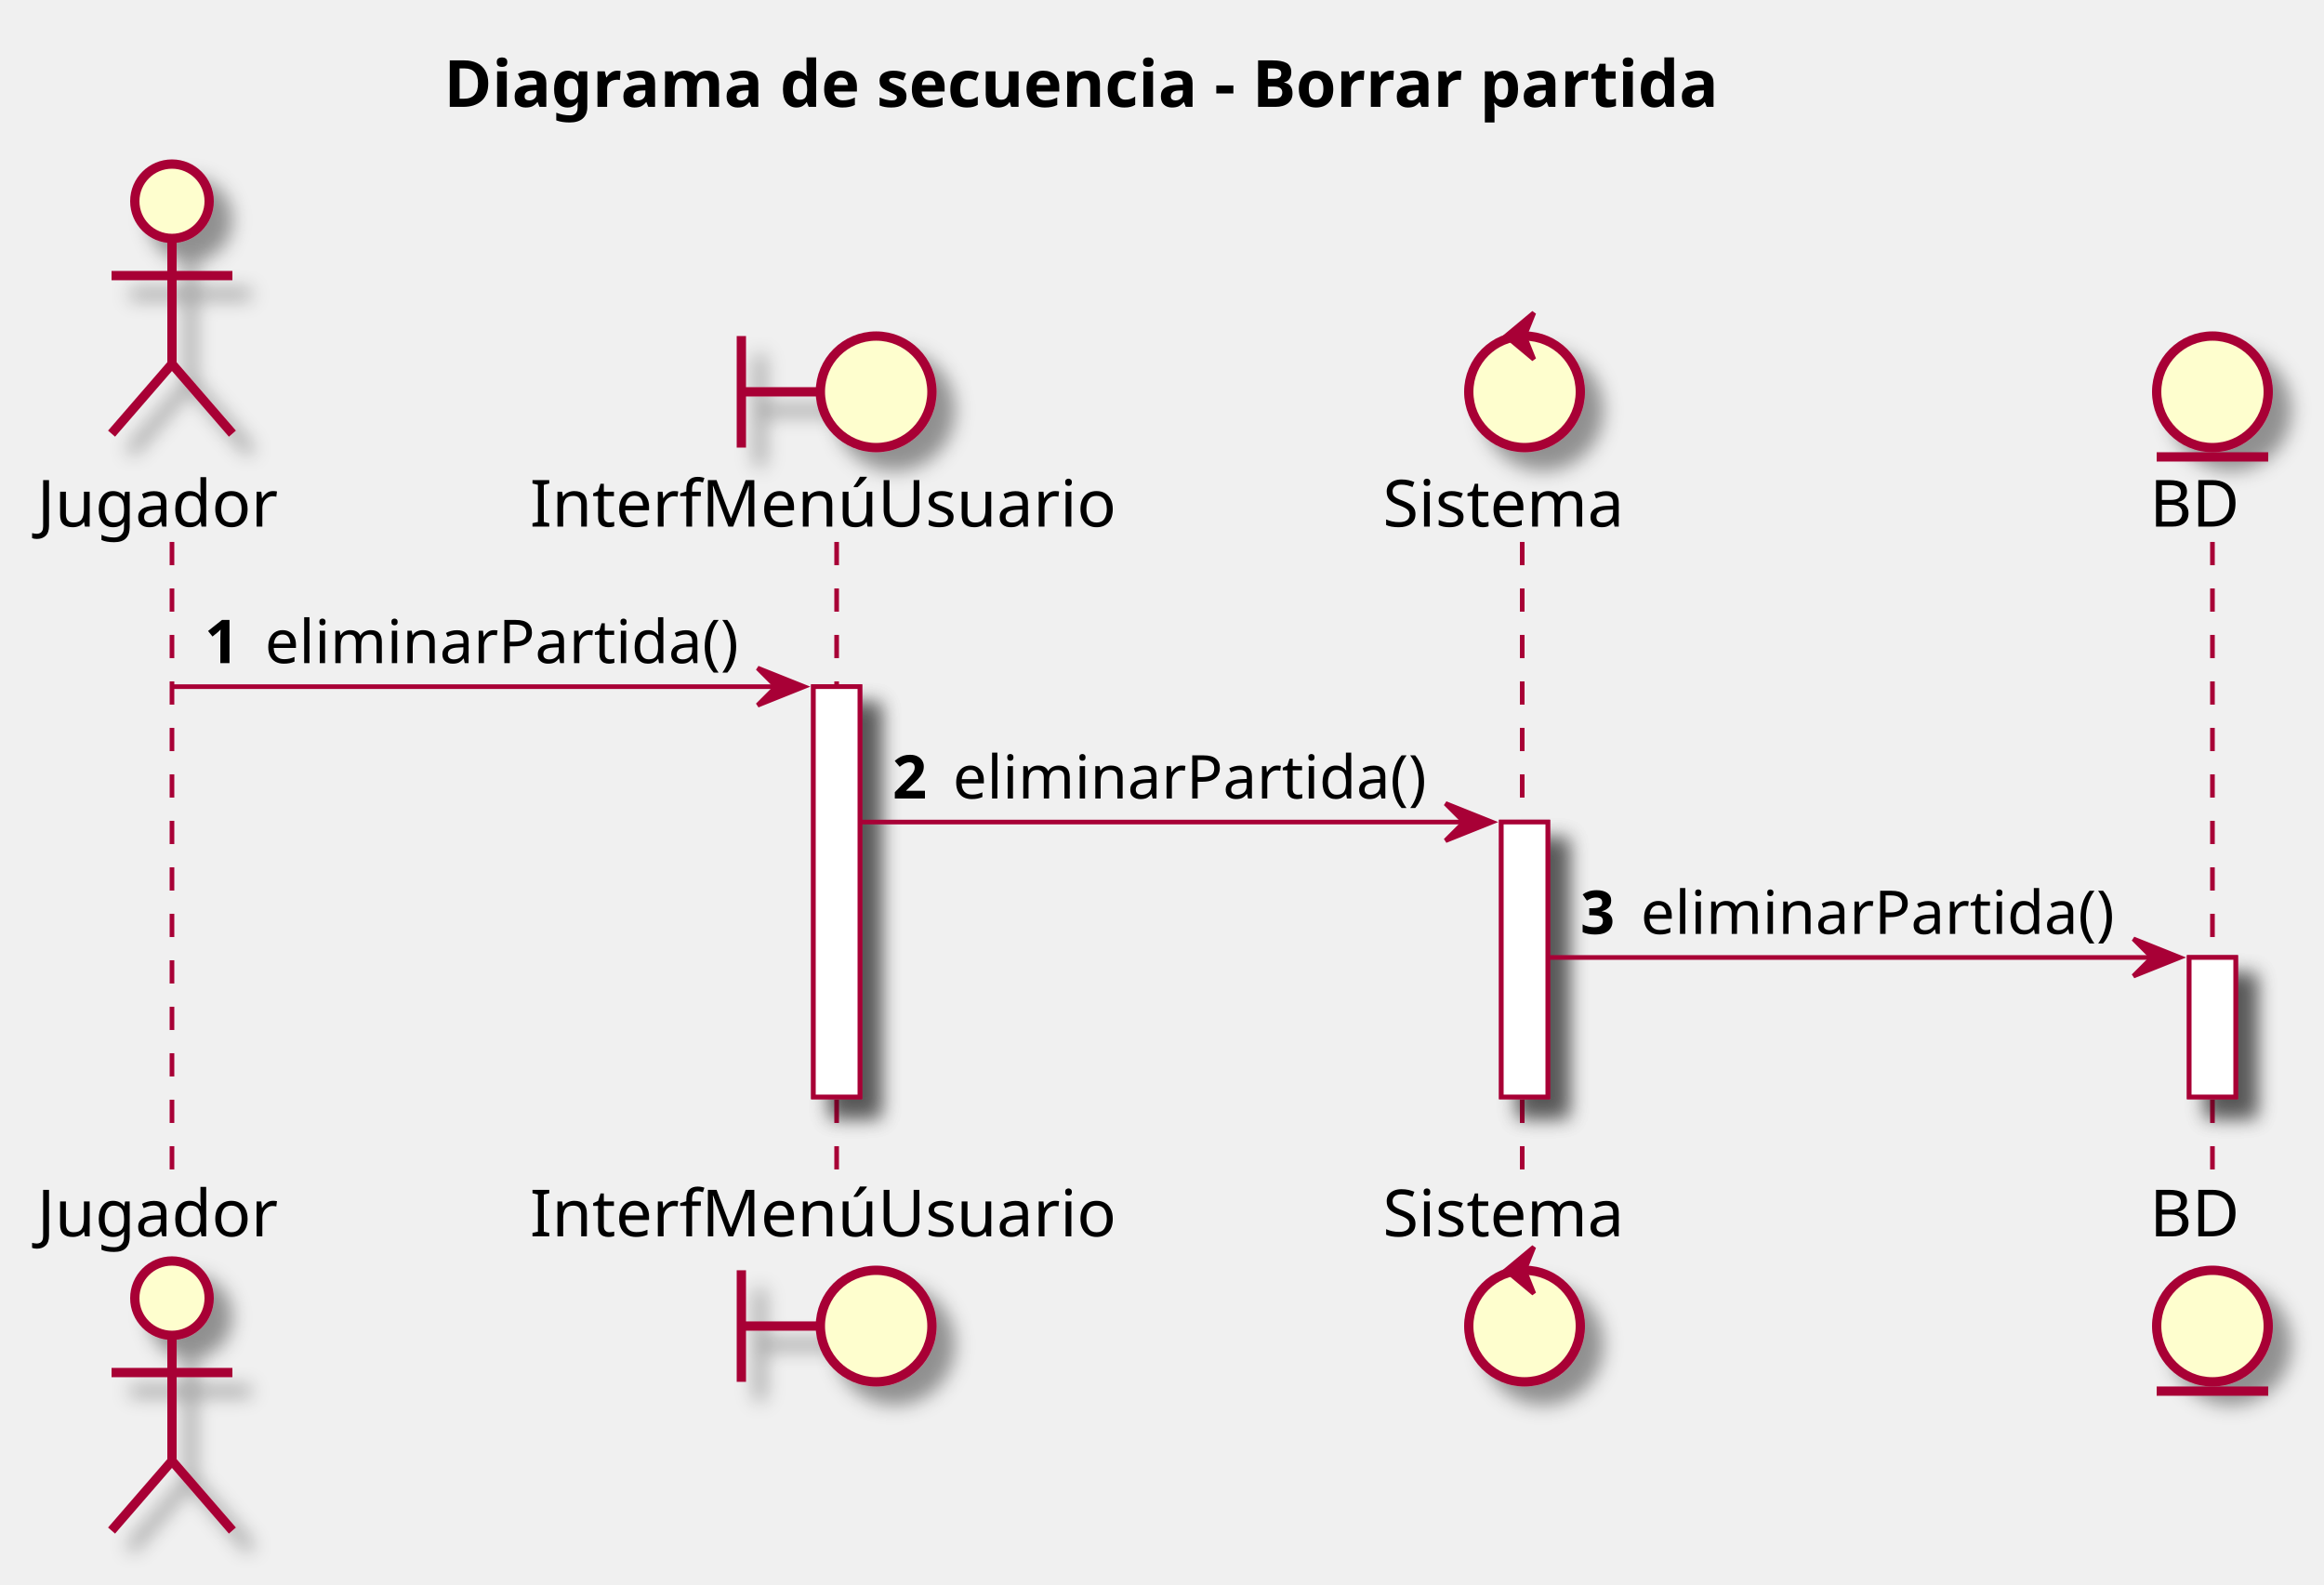
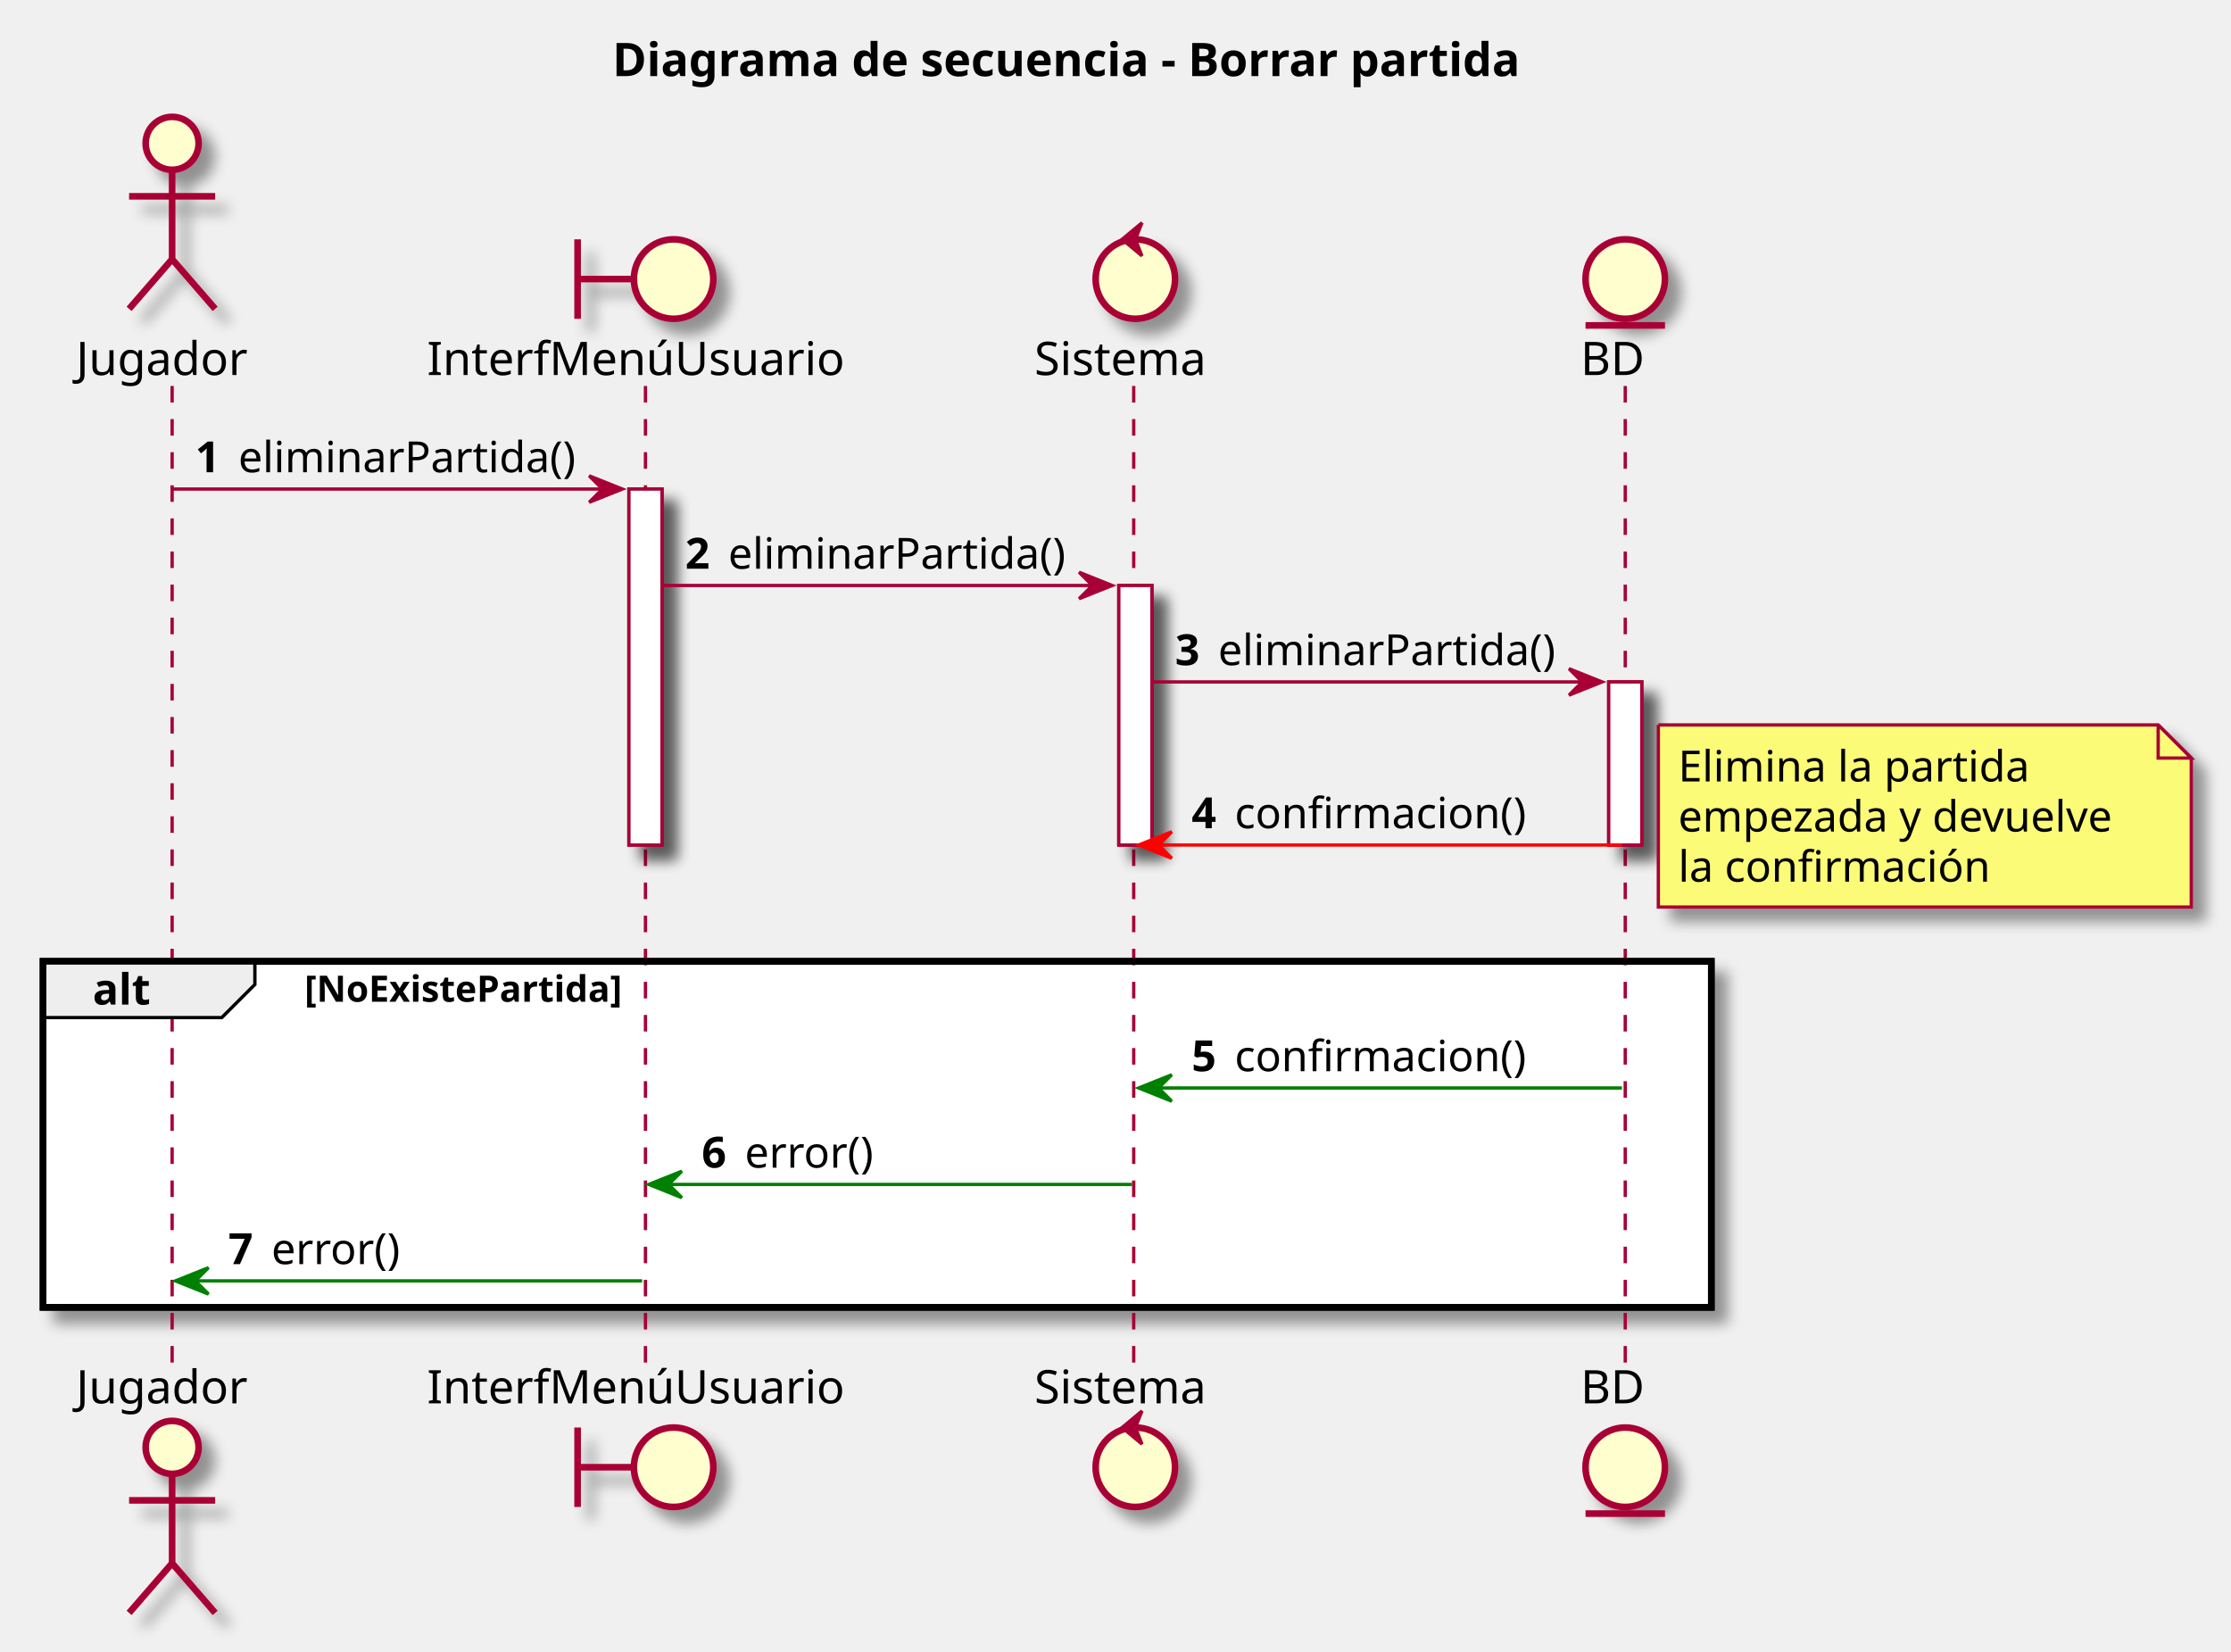
- <svg xmlns="http://www.w3.org/2000/svg" contentScriptType="application/ecmascript" contentStyleType="text/css" height="341px" preserveAspectRatio="none" style="width:500px;height:341px;" version="1.1" viewBox="0 0 500 341" width="500px" zoomAndPan="magnify">
+ <svg xmlns="http://www.w3.org/2000/svg" contentScriptType="application/ecmascript" contentStyleType="text/css" height="499px" preserveAspectRatio="none" style="width:674px;height:499px;" version="1.1" viewBox="0 0 674 499" width="674px" zoomAndPan="magnify">
  <defs>
-     <filter height="300%" id="f8dgj6pe3syap" width="300%" x="-1" y="-1">
+     <filter height="300%" id="f1p5zh8l5gwar3" width="300%" x="-1" y="-1">
      <feGaussianBlur result="blurOut" stdDeviation="2.0" />
      <feColorMatrix in="blurOut" result="blurOut2" type="matrix" values="0 0 0 0 0 0 0 0 0 0 0 0 0 0 0 0 0 0 .4 0" />
      <feOffset dx="4.0" dy="4.0" in="blurOut2" result="blurOut3" />
      <feBlend in="SourceGraphic" in2="blurOut3" mode="normal" />
    </filter>
  </defs>
  <g>
-     <text fill="#000000" font-family="sans-serif" font-size="14" font-weight="bold" lengthAdjust="spacingAndGlyphs" textLength="309" x="95.5" y="22.995">Diagrama de secuencia - Borrar partida</text>
-     <rect fill="#FFFFFF" filter="url(#f8dgj6pe3syap)" height="88.266" style="stroke: #A80036; stroke-width: 1.0;" width="10" x="175" y="147.727" />
-     <rect fill="#FFFFFF" filter="url(#f8dgj6pe3syap)" height="59.133" style="stroke: #A80036; stroke-width: 1.0;" width="10" x="323" y="176.859" />
-     <rect fill="#FFFFFF" filter="url(#f8dgj6pe3syap)" height="30" style="stroke: #A80036; stroke-width: 1.0;" width="10" x="471" y="205.992" />
-     <line style="stroke: #A80036; stroke-width: 1.0; stroke-dasharray: 5.0,5.0;" x1="37" x2="37" y1="116.594" y2="253.992" />
-     <line style="stroke: #A80036; stroke-width: 1.0; stroke-dasharray: 5.0,5.0;" x1="180" x2="180" y1="116.594" y2="253.992" />
-     <line style="stroke: #A80036; stroke-width: 1.0; stroke-dasharray: 5.0,5.0;" x1="327.5" x2="327.5" y1="116.594" y2="253.992" />
-     <line style="stroke: #A80036; stroke-width: 1.0; stroke-dasharray: 5.0,5.0;" x1="476" x2="476" y1="116.594" y2="253.992" />
-     <text fill="#000000" font-family="sans-serif" font-size="14" lengthAdjust="spacingAndGlyphs" textLength="52" x="8" y="113.292">Jugador</text>
-     <ellipse cx="37" cy="43.297" fill="#FEFECE" filter="url(#f8dgj6pe3syap)" rx="8" ry="8" style="stroke: #A80036; stroke-width: 2.0;" />
-     <path d="M37,51.297 L37,78.297 M24,59.297 L50,59.297 M37,78.297 L24,93.297 M37,78.297 L50,93.297 " fill="none" filter="url(#f8dgj6pe3syap)" style="stroke: #A80036; stroke-width: 2.0;" />
-     <text fill="#000000" font-family="sans-serif" font-size="14" lengthAdjust="spacingAndGlyphs" textLength="52" x="8" y="265.987">Jugador</text>
-     <ellipse cx="37" cy="279.289" fill="#FEFECE" filter="url(#f8dgj6pe3syap)" rx="8" ry="8" style="stroke: #A80036; stroke-width: 2.0;" />
-     <path d="M37,287.289 L37,314.289 M24,295.289 L50,295.289 M37,314.289 L24,329.289 M37,314.289 L50,329.289 " fill="none" filter="url(#f8dgj6pe3syap)" style="stroke: #A80036; stroke-width: 2.0;" />
-     <text fill="#000000" font-family="sans-serif" font-size="14" lengthAdjust="spacingAndGlyphs" textLength="126" x="114" y="113.292">InterfMenúUsuario</text>
-     <path d="M159.5,72.297 L159.5,96.297 M159.5,84.297 L176.5,84.297 " fill="none" filter="url(#f8dgj6pe3syap)" style="stroke: #A80036; stroke-width: 2.0;" />
-     <ellipse cx="188.5" cy="84.297" fill="#FEFECE" filter="url(#f8dgj6pe3syap)" rx="12" ry="12" style="stroke: #A80036; stroke-width: 2.0;" />
-     <text fill="#000000" font-family="sans-serif" font-size="14" lengthAdjust="spacingAndGlyphs" textLength="126" x="114" y="265.987">InterfMenúUsuario</text>
-     <path d="M159.5,273.289 L159.5,297.289 M159.5,285.289 L176.5,285.289 " fill="none" filter="url(#f8dgj6pe3syap)" style="stroke: #A80036; stroke-width: 2.0;" />
-     <ellipse cx="188.5" cy="285.289" fill="#FEFECE" filter="url(#f8dgj6pe3syap)" rx="12" ry="12" style="stroke: #A80036; stroke-width: 2.0;" />
-     <text fill="#000000" font-family="sans-serif" font-size="14" lengthAdjust="spacingAndGlyphs" textLength="55" x="297.5" y="113.292">Sistema</text>
-     <ellipse cx="328" cy="84.297" fill="#FEFECE" filter="url(#f8dgj6pe3syap)" rx="12" ry="12" style="stroke: #A80036; stroke-width: 2.0;" />
-     <polygon fill="#A80036" points="324,72.297,330,67.297,328,72.297,330,77.297,324,72.297" style="stroke: #A80036; stroke-width: 1.0;" />
-     <text fill="#000000" font-family="sans-serif" font-size="14" lengthAdjust="spacingAndGlyphs" textLength="55" x="297.5" y="265.987">Sistema</text>
-     <ellipse cx="328" cy="285.289" fill="#FEFECE" filter="url(#f8dgj6pe3syap)" rx="12" ry="12" style="stroke: #A80036; stroke-width: 2.0;" />
-     <polygon fill="#A80036" points="324,273.289,330,268.289,328,273.289,330,278.289,324,273.289" style="stroke: #A80036; stroke-width: 1.0;" />
-     <text fill="#000000" font-family="sans-serif" font-size="14" lengthAdjust="spacingAndGlyphs" textLength="21" x="462.5" y="113.292">BD</text>
-     <ellipse cx="476" cy="84.297" fill="#FEFECE" filter="url(#f8dgj6pe3syap)" rx="12" ry="12" style="stroke: #A80036; stroke-width: 2.0;" />
-     <line style="stroke: #A80036; stroke-width: 2.0;" x1="464" x2="488" y1="98.297" y2="98.297" />
-     <text fill="#000000" font-family="sans-serif" font-size="14" lengthAdjust="spacingAndGlyphs" textLength="21" x="462.5" y="265.987">BD</text>
-     <ellipse cx="476" cy="285.289" fill="#FEFECE" filter="url(#f8dgj6pe3syap)" rx="12" ry="12" style="stroke: #A80036; stroke-width: 2.0;" />
-     <line style="stroke: #A80036; stroke-width: 2.0;" x1="464" x2="488" y1="299.289" y2="299.289" />
-     <rect fill="#FFFFFF" filter="url(#f8dgj6pe3syap)" height="88.266" style="stroke: #A80036; stroke-width: 1.0;" width="10" x="175" y="147.727" />
-     <rect fill="#FFFFFF" filter="url(#f8dgj6pe3syap)" height="59.133" style="stroke: #A80036; stroke-width: 1.0;" width="10" x="323" y="176.859" />
-     <rect fill="#FFFFFF" filter="url(#f8dgj6pe3syap)" height="30" style="stroke: #A80036; stroke-width: 1.0;" width="10" x="471" y="205.992" />
-     <polygon fill="#A80036" points="163,143.727,173,147.727,163,151.727,167,147.727" style="stroke: #A80036; stroke-width: 1.0;" />
-     <line style="stroke: #A80036; stroke-width: 1.0;" x1="37" x2="169" y1="147.727" y2="147.727" />
-     <text fill="#000000" font-family="sans-serif" font-size="13" font-weight="bold" lengthAdjust="spacingAndGlyphs" textLength="9" x="44" y="142.661">1</text>
-     <text fill="#000000" font-family="sans-serif" font-size="13" lengthAdjust="spacingAndGlyphs" textLength="106" x="57" y="142.661">eliminarPartida()</text>
-     <polygon fill="#A80036" points="311,172.859,321,176.859,311,180.859,315,176.859" style="stroke: #A80036; stroke-width: 1.0;" />
-     <line style="stroke: #A80036; stroke-width: 1.0;" x1="185" x2="317" y1="176.859" y2="176.859" />
-     <text fill="#000000" font-family="sans-serif" font-size="13" font-weight="bold" lengthAdjust="spacingAndGlyphs" textLength="9" x="192" y="171.793">2</text>
-     <text fill="#000000" font-family="sans-serif" font-size="13" lengthAdjust="spacingAndGlyphs" textLength="106" x="205" y="171.793">eliminarPartida()</text>
-     <polygon fill="#A80036" points="459,201.992,469,205.992,459,209.992,463,205.992" style="stroke: #A80036; stroke-width: 1.0;" />
-     <line style="stroke: #A80036; stroke-width: 1.0;" x1="333" x2="465" y1="205.992" y2="205.992" />
-     <text fill="#000000" font-family="sans-serif" font-size="13" font-weight="bold" lengthAdjust="spacingAndGlyphs" textLength="9" x="340" y="200.926">3</text>
-     <text fill="#000000" font-family="sans-serif" font-size="13" lengthAdjust="spacingAndGlyphs" textLength="106" x="353" y="200.926">eliminarPartida()</text>
+     <text fill="#000000" font-family="sans-serif" font-size="14" font-weight="bold" lengthAdjust="spacingAndGlyphs" textLength="309" x="185" y="22.995">Diagrama de secuencia - Borrar partida</text>
+     <rect fill="#FFFFFF" filter="url(#f1p5zh8l5gwar3)" height="107.531" style="stroke: #A80036; stroke-width: 1.0;" width="10" x="190" y="147.727" />
+     <rect fill="#FFFFFF" filter="url(#f1p5zh8l5gwar3)" height="78.398" style="stroke: #A80036; stroke-width: 1.0;" width="10" x="338" y="176.859" />
+     <rect fill="#FFFFFF" filter="url(#f1p5zh8l5gwar3)" height="49.266" style="stroke: #A80036; stroke-width: 1.0;" width="10" x="486" y="205.992" />
+     <rect fill="#FFFFFF" filter="url(#f1p5zh8l5gwar3)" height="104.531" style="stroke: #000000; stroke-width: 2.0;" width="504" x="13" y="290.391" />
+     <line style="stroke: #A80036; stroke-width: 1.0; stroke-dasharray: 5.0,5.0;" x1="52" x2="52" y1="116.594" y2="411.922" />
+     <line style="stroke: #A80036; stroke-width: 1.0; stroke-dasharray: 5.0,5.0;" x1="195" x2="195" y1="116.594" y2="411.922" />
+     <line style="stroke: #A80036; stroke-width: 1.0; stroke-dasharray: 5.0,5.0;" x1="342.5" x2="342.5" y1="116.594" y2="411.922" />
+     <line style="stroke: #A80036; stroke-width: 1.0; stroke-dasharray: 5.0,5.0;" x1="491" x2="491" y1="116.594" y2="411.922" />
+     <text fill="#000000" font-family="sans-serif" font-size="14" lengthAdjust="spacingAndGlyphs" textLength="52" x="23" y="113.292">Jugador</text>
+     <ellipse cx="52" cy="43.297" fill="#FEFECE" filter="url(#f1p5zh8l5gwar3)" rx="8" ry="8" style="stroke: #A80036; stroke-width: 2.0;" />
+     <path d="M52,51.297 L52,78.297 M39,59.297 L65,59.297 M52,78.297 L39,93.297 M52,78.297 L65,93.297 " fill="none" filter="url(#f1p5zh8l5gwar3)" style="stroke: #A80036; stroke-width: 2.0;" />
+     <text fill="#000000" font-family="sans-serif" font-size="14" lengthAdjust="spacingAndGlyphs" textLength="52" x="23" y="423.917">Jugador</text>
+     <ellipse cx="52" cy="437.219" fill="#FEFECE" filter="url(#f1p5zh8l5gwar3)" rx="8" ry="8" style="stroke: #A80036; stroke-width: 2.0;" />
+     <path d="M52,445.219 L52,472.219 M39,453.219 L65,453.219 M52,472.219 L39,487.219 M52,472.219 L65,487.219 " fill="none" filter="url(#f1p5zh8l5gwar3)" style="stroke: #A80036; stroke-width: 2.0;" />
+     <text fill="#000000" font-family="sans-serif" font-size="14" lengthAdjust="spacingAndGlyphs" textLength="126" x="129" y="113.292">InterfMenúUsuario</text>
+     <path d="M174.5,72.297 L174.5,96.297 M174.5,84.297 L191.5,84.297 " fill="none" filter="url(#f1p5zh8l5gwar3)" style="stroke: #A80036; stroke-width: 2.0;" />
+     <ellipse cx="203.5" cy="84.297" fill="#FEFECE" filter="url(#f1p5zh8l5gwar3)" rx="12" ry="12" style="stroke: #A80036; stroke-width: 2.0;" />
+     <text fill="#000000" font-family="sans-serif" font-size="14" lengthAdjust="spacingAndGlyphs" textLength="126" x="129" y="423.917">InterfMenúUsuario</text>
+     <path d="M174.5,431.219 L174.5,455.219 M174.5,443.219 L191.5,443.219 " fill="none" filter="url(#f1p5zh8l5gwar3)" style="stroke: #A80036; stroke-width: 2.0;" />
+     <ellipse cx="203.5" cy="443.219" fill="#FEFECE" filter="url(#f1p5zh8l5gwar3)" rx="12" ry="12" style="stroke: #A80036; stroke-width: 2.0;" />
+     <text fill="#000000" font-family="sans-serif" font-size="14" lengthAdjust="spacingAndGlyphs" textLength="55" x="312.5" y="113.292">Sistema</text>
+     <ellipse cx="343" cy="84.297" fill="#FEFECE" filter="url(#f1p5zh8l5gwar3)" rx="12" ry="12" style="stroke: #A80036; stroke-width: 2.0;" />
+     <polygon fill="#A80036" points="339,72.297,345,67.297,343,72.297,345,77.297,339,72.297" style="stroke: #A80036; stroke-width: 1.0;" />
+     <text fill="#000000" font-family="sans-serif" font-size="14" lengthAdjust="spacingAndGlyphs" textLength="55" x="312.5" y="423.917">Sistema</text>
+     <ellipse cx="343" cy="443.219" fill="#FEFECE" filter="url(#f1p5zh8l5gwar3)" rx="12" ry="12" style="stroke: #A80036; stroke-width: 2.0;" />
+     <polygon fill="#A80036" points="339,431.219,345,426.219,343,431.219,345,436.219,339,431.219" style="stroke: #A80036; stroke-width: 1.0;" />
+     <text fill="#000000" font-family="sans-serif" font-size="14" lengthAdjust="spacingAndGlyphs" textLength="21" x="477.5" y="113.292">BD</text>
+     <ellipse cx="491" cy="84.297" fill="#FEFECE" filter="url(#f1p5zh8l5gwar3)" rx="12" ry="12" style="stroke: #A80036; stroke-width: 2.0;" />
+     <line style="stroke: #A80036; stroke-width: 2.0;" x1="479" x2="503" y1="98.297" y2="98.297" />
+     <text fill="#000000" font-family="sans-serif" font-size="14" lengthAdjust="spacingAndGlyphs" textLength="21" x="477.5" y="423.917">BD</text>
+     <ellipse cx="491" cy="443.219" fill="#FEFECE" filter="url(#f1p5zh8l5gwar3)" rx="12" ry="12" style="stroke: #A80036; stroke-width: 2.0;" />
+     <line style="stroke: #A80036; stroke-width: 2.0;" x1="479" x2="503" y1="457.219" y2="457.219" />
+     <rect fill="#FFFFFF" filter="url(#f1p5zh8l5gwar3)" height="107.531" style="stroke: #A80036; stroke-width: 1.0;" width="10" x="190" y="147.727" />
+     <rect fill="#FFFFFF" filter="url(#f1p5zh8l5gwar3)" height="78.398" style="stroke: #A80036; stroke-width: 1.0;" width="10" x="338" y="176.859" />
+     <rect fill="#FFFFFF" filter="url(#f1p5zh8l5gwar3)" height="49.266" style="stroke: #A80036; stroke-width: 1.0;" width="10" x="486" y="205.992" />
+     <polygon fill="#A80036" points="178,143.727,188,147.727,178,151.727,182,147.727" style="stroke: #A80036; stroke-width: 1.0;" />
+     <line style="stroke: #A80036; stroke-width: 1.0;" x1="52" x2="184" y1="147.727" y2="147.727" />
+     <text fill="#000000" font-family="sans-serif" font-size="13" font-weight="bold" lengthAdjust="spacingAndGlyphs" textLength="9" x="59" y="142.661">1</text>
+     <text fill="#000000" font-family="sans-serif" font-size="13" lengthAdjust="spacingAndGlyphs" textLength="106" x="72" y="142.661">eliminarPartida()</text>
+     <polygon fill="#A80036" points="326,172.859,336,176.859,326,180.859,330,176.859" style="stroke: #A80036; stroke-width: 1.0;" />
+     <line style="stroke: #A80036; stroke-width: 1.0;" x1="200" x2="332" y1="176.859" y2="176.859" />
+     <text fill="#000000" font-family="sans-serif" font-size="13" font-weight="bold" lengthAdjust="spacingAndGlyphs" textLength="9" x="207" y="171.793">2</text>
+     <text fill="#000000" font-family="sans-serif" font-size="13" lengthAdjust="spacingAndGlyphs" textLength="106" x="220" y="171.793">eliminarPartida()</text>
+     <polygon fill="#A80036" points="474,201.992,484,205.992,474,209.992,478,205.992" style="stroke: #A80036; stroke-width: 1.0;" />
+     <line style="stroke: #A80036; stroke-width: 1.0;" x1="348" x2="480" y1="205.992" y2="205.992" />
+     <text fill="#000000" font-family="sans-serif" font-size="13" font-weight="bold" lengthAdjust="spacingAndGlyphs" textLength="9" x="355" y="200.926">3</text>
+     <text fill="#000000" font-family="sans-serif" font-size="13" lengthAdjust="spacingAndGlyphs" textLength="106" x="368" y="200.926">eliminarPartida()</text>
+     <polygon fill="#FF0000" points="354,251.258,344,255.258,354,259.258,350,255.258" style="stroke: #FF0000; stroke-width: 1.0;" />
+     <line style="stroke: #FF0000; stroke-width: 1.0;" x1="348" x2="490" y1="255.258" y2="255.258" />
+     <text fill="#000000" font-family="sans-serif" font-size="13" font-weight="bold" lengthAdjust="spacingAndGlyphs" textLength="9" x="360" y="250.192">4</text>
+     <text fill="#000000" font-family="sans-serif" font-size="13" lengthAdjust="spacingAndGlyphs" textLength="92" x="373" y="250.192">confirmacion()</text>
+     <path d="M501,218.992 L501,273.992 L662,273.992 L662,228.992 L652,218.992 L501,218.992 " fill="#FBFB77" filter="url(#f1p5zh8l5gwar3)" style="stroke: #A80036; stroke-width: 1.0;" />
+     <path d="M652,218.992 L652,228.992 L662,228.992 L652,218.992 " fill="#FBFB77" style="stroke: #A80036; stroke-width: 1.0;" />
+     <text fill="#000000" font-family="sans-serif" font-size="13" lengthAdjust="spacingAndGlyphs" textLength="110" x="507" y="236.059">Elimina la partida</text>
+     <text fill="#000000" font-family="sans-serif" font-size="13" lengthAdjust="spacingAndGlyphs" textLength="140" x="507" y="251.192">empezada y devuelve</text>
+     <text fill="#000000" font-family="sans-serif" font-size="13" lengthAdjust="spacingAndGlyphs" textLength="97" x="507" y="266.325">la confirmación</text>
+     <path d="M13,290.391 L77,290.391 L77,297.391 L67,307.391 L13,307.391 L13,290.391 " fill="#EEEEEE" style="stroke: #000000; stroke-width: 1.0;" />
+     <rect fill="none" height="104.531" style="stroke: #000000; stroke-width: 2.0;" width="504" x="13" y="290.391" />
+     <text fill="#000000" font-family="sans-serif" font-size="13" font-weight="bold" lengthAdjust="spacingAndGlyphs" textLength="19" x="28" y="303.457">alt</text>
+     <text fill="#000000" font-family="sans-serif" font-size="11" font-weight="bold" lengthAdjust="spacingAndGlyphs" textLength="112" x="92" y="302.601">[NoExistePartida]</text>
+     <polygon fill="#008000" points="354,324.656,344,328.656,354,332.656,350,328.656" style="stroke: #008000; stroke-width: 1.0;" />
+     <line style="stroke: #008000; stroke-width: 1.0;" x1="348" x2="490" y1="328.656" y2="328.656" />
+     <text fill="#000000" font-family="sans-serif" font-size="13" font-weight="bold" lengthAdjust="spacingAndGlyphs" textLength="9" x="360" y="323.59">5</text>
+     <text fill="#000000" font-family="sans-serif" font-size="13" lengthAdjust="spacingAndGlyphs" textLength="92" x="373" y="323.59">confirmacion()</text>
+     <polygon fill="#008000" points="206,353.789,196,357.789,206,361.789,202,357.789" style="stroke: #008000; stroke-width: 1.0;" />
+     <line style="stroke: #008000; stroke-width: 1.0;" x1="200" x2="342" y1="357.789" y2="357.789" />
+     <text fill="#000000" font-family="sans-serif" font-size="13" font-weight="bold" lengthAdjust="spacingAndGlyphs" textLength="9" x="212" y="352.723">6</text>
+     <text fill="#000000" font-family="sans-serif" font-size="13" lengthAdjust="spacingAndGlyphs" textLength="41" x="225" y="352.723">error()</text>
+     <polygon fill="#008000" points="63,382.922,53,386.922,63,390.922,59,386.922" style="stroke: #008000; stroke-width: 1.0;" />
+     <line style="stroke: #008000; stroke-width: 1.0;" x1="57" x2="194" y1="386.922" y2="386.922" />
+     <text fill="#000000" font-family="sans-serif" font-size="13" font-weight="bold" lengthAdjust="spacingAndGlyphs" textLength="9" x="69" y="381.856">7</text>
+     <text fill="#000000" font-family="sans-serif" font-size="13" lengthAdjust="spacingAndGlyphs" textLength="41" x="82" y="381.856">error()</text>
  </g>
</svg>
